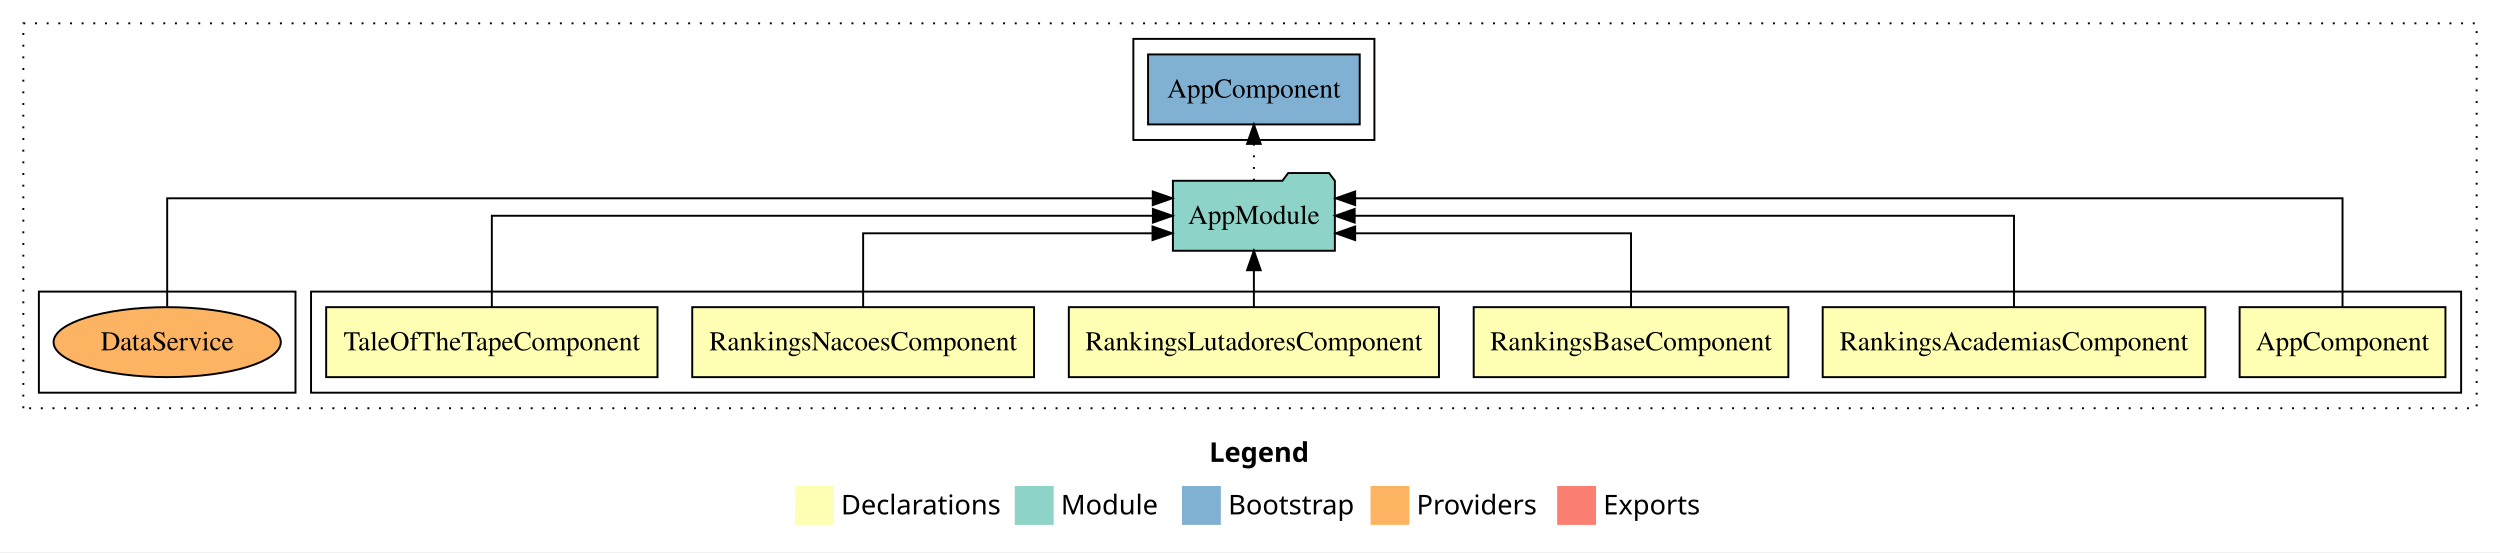
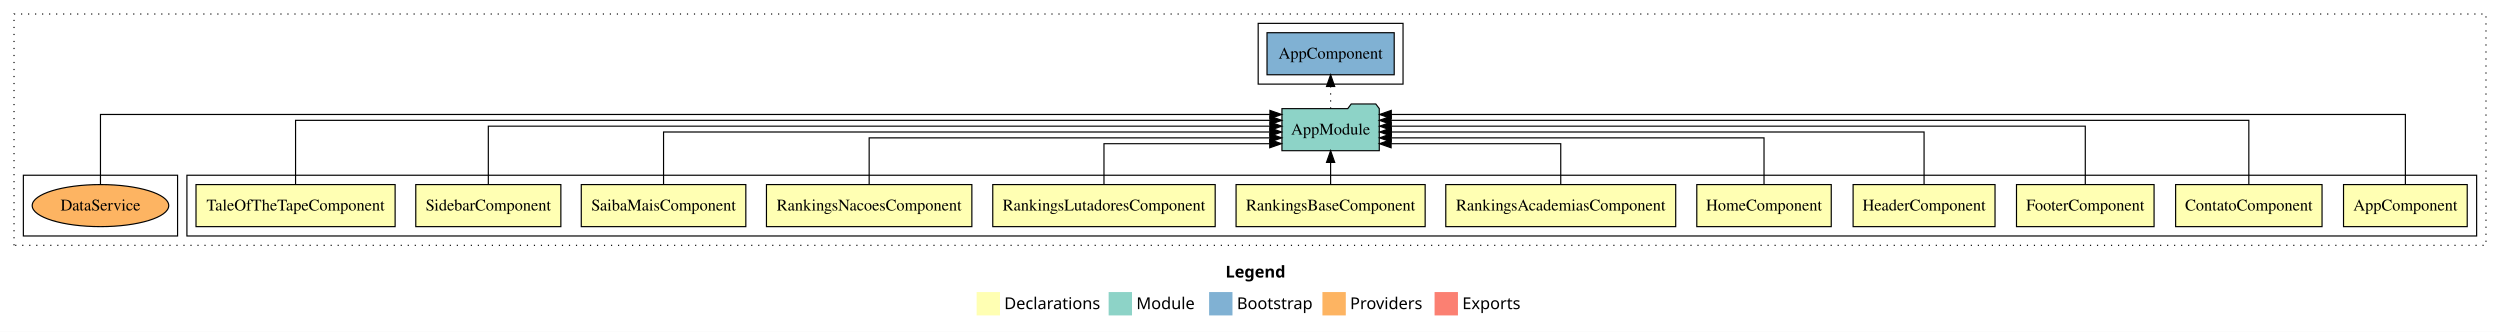
- <svg xmlns="http://www.w3.org/2000/svg" width="1286pt" height="284pt" viewBox="0.00 0.00 1286.00 284.00">
+ <svg xmlns="http://www.w3.org/2000/svg" width="2140pt" height="284pt" viewBox="0.00 0.00 2140.00 284.00">
  <g id="graph0" class="graph" transform="scale(1 1) rotate(0) translate(4 280)">
-     <polygon fill="#ffffff" stroke="transparent" points="-4,4 -4,-280 1282,-280 1282,4 -4,4" />
-     <text text-anchor="start" x="618.009" y="-42.4" font-family="sans-serif" font-weight="bold" font-size="14.00" fill="#000000">Legend</text>
-     <polygon fill="#ffffb3" stroke="transparent" points="405,-10 405,-30 425,-30 425,-10 405,-10" />
-     <text text-anchor="start" x="428.629" y="-15.4" font-family="sans-serif" font-size="14.00" fill="#000000">  Declarations</text>
-     <polygon fill="#8dd3c7" stroke="transparent" points="518,-10 518,-30 538,-30 538,-10 518,-10" />
-     <text text-anchor="start" x="541.725" y="-15.4" font-family="sans-serif" font-size="14.00" fill="#000000">  Module</text>
-     <polygon fill="#80b1d3" stroke="transparent" points="604,-10 604,-30 624,-30 624,-10 604,-10" />
-     <text text-anchor="start" x="627.781" y="-15.4" font-family="sans-serif" font-size="14.00" fill="#000000">  Bootstrap</text>
-     <polygon fill="#fdb462" stroke="transparent" points="701,-10 701,-30 721,-30 721,-10 701,-10" />
-     <text text-anchor="start" x="724.673" y="-15.4" font-family="sans-serif" font-size="14.00" fill="#000000">  Providers</text>
-     <polygon fill="#fb8072" stroke="transparent" points="797,-10 797,-30 817,-30 817,-10 797,-10" />
-     <text text-anchor="start" x="820.726" y="-15.4" font-family="sans-serif" font-size="14.00" fill="#000000">  Exports</text>
+     <polygon fill="#ffffff" stroke="transparent" points="-4,4 -4,-280 2136,-280 2136,4 -4,4" />
+     <text text-anchor="start" x="1045.009" y="-42.4" font-family="sans-serif" font-weight="bold" font-size="14.00" fill="#000000">Legend</text>
+     <polygon fill="#ffffb3" stroke="transparent" points="832,-10 832,-30 852,-30 852,-10 832,-10" />
+     <text text-anchor="start" x="855.629" y="-15.4" font-family="sans-serif" font-size="14.00" fill="#000000">  Declarations</text>
+     <polygon fill="#8dd3c7" stroke="transparent" points="945,-10 945,-30 965,-30 965,-10 945,-10" />
+     <text text-anchor="start" x="968.725" y="-15.4" font-family="sans-serif" font-size="14.00" fill="#000000">  Module</text>
+     <polygon fill="#80b1d3" stroke="transparent" points="1031,-10 1031,-30 1051,-30 1051,-10 1031,-10" />
+     <text text-anchor="start" x="1054.781" y="-15.4" font-family="sans-serif" font-size="14.00" fill="#000000">  Bootstrap</text>
+     <polygon fill="#fdb462" stroke="transparent" points="1128,-10 1128,-30 1148,-30 1148,-10 1128,-10" />
+     <text text-anchor="start" x="1151.673" y="-15.4" font-family="sans-serif" font-size="14.00" fill="#000000">  Providers</text>
+     <polygon fill="#fb8072" stroke="transparent" points="1224,-10 1224,-30 1244,-30 1244,-10 1224,-10" />
+     <text text-anchor="start" x="1247.726" y="-15.4" font-family="sans-serif" font-size="14.00" fill="#000000">  Exports</text>
    <g id="clust1" class="cluster">
-       <polygon fill="none" stroke="#000000" stroke-dasharray="1,5" points="8,-70 8,-268 1270,-268 1270,-70 8,-70" />
+       <polygon fill="none" stroke="#000000" stroke-dasharray="1,5" points="8,-70 8,-268 2124,-268 2124,-70 8,-70" />
    </g>
    <g id="clust2" class="cluster">
-       <polygon fill="none" stroke="#000000" points="156,-78 156,-130 1262,-130 1262,-78 156,-78" />
+       <polygon fill="none" stroke="#000000" points="156,-78 156,-130 2116,-130 2116,-78 156,-78" />
    </g>
-     <g id="clust11" class="cluster">
-       <polygon fill="none" stroke="#000000" points="579,-208 579,-260 703,-260 703,-208 579,-208" />
+     <g id="clust17" class="cluster">
+       <polygon fill="none" stroke="#000000" points="1073,-208 1073,-260 1197,-260 1197,-208 1073,-208" />
    </g>
-     <g id="clust12" class="cluster">
+     <g id="clust18" class="cluster">
      <polygon fill="none" stroke="#000000" points="16,-78 16,-130 148,-130 148,-78 16,-78" />
    </g>
    <g id="node1" class="node">
-       <polygon fill="#ffffb3" stroke="#000000" points="1253.94,-122 1148.06,-122 1148.06,-86 1253.94,-86 1253.94,-122" />
-       <text text-anchor="middle" x="1201" y="-99.8" font-family="Times,serif" font-size="14.00" fill="#000000">AppComponent</text>
+       <polygon fill="#ffffb3" stroke="#000000" points="2107.94,-122 2002.06,-122 2002.06,-86 2107.94,-86 2107.94,-122" />
+       <text text-anchor="middle" x="2055" y="-99.8" font-family="Times,serif" font-size="14.00" fill="#000000">AppComponent</text>
+     </g>
+     <g id="node13" class="node">
+       <polygon fill="#8dd3c7" stroke="#000000" points="1176.657,-187 1173.657,-191 1152.657,-191 1149.657,-187 1093.343,-187 1093.343,-151 1176.657,-151 1176.657,-187" />
+       <text text-anchor="middle" x="1135" y="-164.8" font-family="Times,serif" font-size="14.00" fill="#000000">AppModule</text>
+     </g>
+     <g id="edge1" class="edge">
+       <path fill="none" stroke="#000000" d="M2055,-122.091C2055,-145.133 2055,-182 2055,-182 2055,-182 1186.921,-182 1186.921,-182" />
+       <polygon fill="#000000" stroke="#000000" points="1186.921,-178.5 1176.921,-182 1186.921,-185.5 1186.921,-178.5" />
+     </g>
+     <g id="node2" class="node">
+       <polygon fill="#ffffb3" stroke="#000000" points="1983.665,-122 1858.335,-122 1858.335,-86 1983.665,-86 1983.665,-122" />
+       <text text-anchor="middle" x="1921" y="-99.8" font-family="Times,serif" font-size="14.00" fill="#000000">ContatoComponent</text>
+     </g>
+     <g id="edge2" class="edge">
+       <path fill="none" stroke="#000000" d="M1921,-122.045C1921,-143.662 1921,-177 1921,-177 1921,-177 1186.704,-177 1186.704,-177" />
+       <polygon fill="#000000" stroke="#000000" points="1186.704,-173.5 1176.704,-177 1186.704,-180.5 1186.704,-173.5" />
+     </g>
+     <g id="node3" class="node">
+       <polygon fill="#ffffb3" stroke="#000000" points="1839.881,-122 1722.119,-122 1722.119,-86 1839.881,-86 1839.881,-122" />
+       <text text-anchor="middle" x="1781" y="-99.8" font-family="Times,serif" font-size="14.00" fill="#000000">FooterComponent</text>
+     </g>
+     <g id="edge3" class="edge">
+       <path fill="none" stroke="#000000" d="M1781,-122.223C1781,-142.365 1781,-172 1781,-172 1781,-172 1186.888,-172 1186.888,-172" />
+       <polygon fill="#000000" stroke="#000000" points="1186.888,-168.5 1176.888,-172 1186.888,-175.5 1186.888,-168.5" />
+     </g>
+     <g id="node4" class="node">
+       <polygon fill="#ffffb3" stroke="#000000" points="1703.744,-122 1582.256,-122 1582.256,-86 1703.744,-86 1703.744,-122" />
+       <text text-anchor="middle" x="1643" y="-99.8" font-family="Times,serif" font-size="14.00" fill="#000000">HeaderComponent</text>
+     </g>
+     <g id="edge4" class="edge">
+       <path fill="none" stroke="#000000" d="M1643,-122.222C1643,-140.828 1643,-167 1643,-167 1643,-167 1187.004,-167 1187.004,-167" />
+       <polygon fill="#000000" stroke="#000000" points="1187.004,-163.5 1177.004,-167 1187.004,-170.5 1187.004,-163.5" />
+     </g>
+     <g id="node5" class="node">
+       <polygon fill="#ffffb3" stroke="#000000" points="1563.545,-122 1448.455,-122 1448.455,-86 1563.545,-86 1563.545,-122" />
+       <text text-anchor="middle" x="1506" y="-99.8" font-family="Times,serif" font-size="14.00" fill="#000000">HomeComponent</text>
+     </g>
+     <g id="edge5" class="edge">
+       <path fill="none" stroke="#000000" d="M1506,-122.034C1506,-139.06 1506,-162 1506,-162 1506,-162 1186.837,-162 1186.837,-162" />
+       <polygon fill="#000000" stroke="#000000" points="1186.837,-158.5 1176.837,-162 1186.837,-165.5 1186.837,-158.5" />
+     </g>
+     <g id="node6" class="node">
+       <polygon fill="#ffffb3" stroke="#000000" points="1430.41,-122 1233.59,-122 1233.59,-86 1430.41,-86 1430.41,-122" />
+       <text text-anchor="middle" x="1332" y="-99.8" font-family="Times,serif" font-size="14.00" fill="#000000">RankingsAcademiasComponent</text>
+     </g>
+     <g id="edge6" class="edge">
+       <path fill="none" stroke="#000000" d="M1332,-122.24C1332,-137.571 1332,-157 1332,-157 1332,-157 1186.779,-157 1186.779,-157" />
+       <polygon fill="#000000" stroke="#000000" points="1186.779,-153.5 1176.779,-157 1186.779,-160.5 1186.779,-153.5" />
    </g>
    <g id="node7" class="node">
-       <polygon fill="#8dd3c7" stroke="#000000" points="682.657,-187 679.657,-191 658.657,-191 655.657,-187 599.343,-187 599.343,-151 682.657,-151 682.657,-187" />
-       <text text-anchor="middle" x="641" y="-164.8" font-family="Times,serif" font-size="14.00" fill="#000000">AppModule</text>
+       <polygon fill="#ffffb3" stroke="#000000" points="1215.93,-122 1054.07,-122 1054.07,-86 1215.93,-86 1215.93,-122" />
+       <text text-anchor="middle" x="1135" y="-99.8" font-family="Times,serif" font-size="14.00" fill="#000000">RankingsBaseComponent</text>
    </g>
-     <g id="edge1" class="edge">
-       <path fill="none" stroke="#000000" d="M1201,-122.292C1201,-144.206 1201,-178 1201,-178 1201,-178 693.091,-178 693.091,-178" />
-       <polygon fill="#000000" stroke="#000000" points="693.091,-174.5 683.091,-178 693.091,-181.5 693.091,-174.5" />
+     <g id="edge7" class="edge">
+       <path fill="none" stroke="#000000" d="M1135,-122.106C1135,-122.106 1135,-140.991 1135,-140.991" />
+       <polygon fill="#000000" stroke="#000000" points="1131.5,-140.991 1135,-150.991 1138.5,-140.991 1131.5,-140.991" />
    </g>
-     <g id="node2" class="node">
-       <polygon fill="#ffffb3" stroke="#000000" points="1130.41,-122 933.59,-122 933.59,-86 1130.41,-86 1130.41,-122" />
-       <text text-anchor="middle" x="1032" y="-99.8" font-family="Times,serif" font-size="14.00" fill="#000000">RankingsAcademiasComponent</text>
+     <g id="node8" class="node">
+       <polygon fill="#ffffb3" stroke="#000000" points="1036.197,-122 845.803,-122 845.803,-86 1036.197,-86 1036.197,-122" />
+       <text text-anchor="middle" x="941" y="-99.8" font-family="Times,serif" font-size="14.00" fill="#000000">RankingsLutadoresComponent</text>
    </g>
-     <g id="edge2" class="edge">
-       <path fill="none" stroke="#000000" d="M1032,-122.106C1032,-141.339 1032,-169 1032,-169 1032,-169 692.844,-169 692.844,-169" />
-       <polygon fill="#000000" stroke="#000000" points="692.844,-165.5 682.844,-169 692.844,-172.5 692.844,-165.5" />
+     <g id="edge8" class="edge">
+       <path fill="none" stroke="#000000" d="M941,-122.24C941,-137.571 941,-157 941,-157 941,-157 1082.905,-157 1082.905,-157" />
+       <polygon fill="#000000" stroke="#000000" points="1082.905,-160.5 1092.905,-157 1082.905,-153.5 1082.905,-160.5" />
    </g>
-     <g id="node3" class="node">
-       <polygon fill="#ffffb3" stroke="#000000" points="915.93,-122 754.07,-122 754.07,-86 915.93,-86 915.93,-122" />
-       <text text-anchor="middle" x="835" y="-99.8" font-family="Times,serif" font-size="14.00" fill="#000000">RankingsBaseComponent</text>
+     <g id="node9" class="node">
+       <polygon fill="#ffffb3" stroke="#000000" points="827.914,-122 652.086,-122 652.086,-86 827.914,-86 827.914,-122" />
+       <text text-anchor="middle" x="740" y="-99.8" font-family="Times,serif" font-size="14.00" fill="#000000">RankingsNacoesComponent</text>
    </g>
-     <g id="edge3" class="edge">
-       <path fill="none" stroke="#000000" d="M835,-122.027C835,-138.398 835,-160 835,-160 835,-160 693.095,-160 693.095,-160" />
-       <polygon fill="#000000" stroke="#000000" points="693.095,-156.5 683.095,-160 693.095,-163.5 693.095,-156.5" />
+     <g id="edge9" class="edge">
+       <path fill="none" stroke="#000000" d="M740,-122.034C740,-139.06 740,-162 740,-162 740,-162 1083.102,-162 1083.102,-162" />
+       <polygon fill="#000000" stroke="#000000" points="1083.102,-165.5 1093.102,-162 1083.102,-158.5 1083.102,-165.5" />
    </g>
-     <g id="node4" class="node">
-       <polygon fill="#ffffb3" stroke="#000000" points="736.197,-122 545.803,-122 545.803,-86 736.197,-86 736.197,-122" />
-       <text text-anchor="middle" x="641" y="-99.8" font-family="Times,serif" font-size="14.00" fill="#000000">RankingsLutadoresComponent</text>
+     <g id="node10" class="node">
+       <polygon fill="#ffffb3" stroke="#000000" points="634.43,-122 493.57,-122 493.57,-86 634.43,-86 634.43,-122" />
+       <text text-anchor="middle" x="564" y="-99.8" font-family="Times,serif" font-size="14.00" fill="#000000">SaibaMaisComponent</text>
    </g>
-     <g id="edge4" class="edge">
-       <path fill="none" stroke="#000000" d="M641,-122.106C641,-122.106 641,-140.991 641,-140.991" />
-       <polygon fill="#000000" stroke="#000000" points="637.5,-140.991 641,-150.991 644.5,-140.991 637.5,-140.991" />
+     <g id="edge10" class="edge">
+       <path fill="none" stroke="#000000" d="M564,-122.222C564,-140.828 564,-167 564,-167 564,-167 1083.013,-167 1083.013,-167" />
+       <polygon fill="#000000" stroke="#000000" points="1083.013,-170.5 1093.013,-167 1083.013,-163.5 1083.013,-170.5" />
    </g>
-     <g id="node5" class="node">
-       <polygon fill="#ffffb3" stroke="#000000" points="527.914,-122 352.086,-122 352.086,-86 527.914,-86 527.914,-122" />
-       <text text-anchor="middle" x="440" y="-99.8" font-family="Times,serif" font-size="14.00" fill="#000000">RankingsNacoesComponent</text>
+     <g id="node11" class="node">
+       <polygon fill="#ffffb3" stroke="#000000" points="476.095,-122 351.905,-122 351.905,-86 476.095,-86 476.095,-122" />
+       <text text-anchor="middle" x="414" y="-99.8" font-family="Times,serif" font-size="14.00" fill="#000000">SidebarComponent</text>
    </g>
-     <g id="edge5" class="edge">
-       <path fill="none" stroke="#000000" d="M440,-122.027C440,-138.398 440,-160 440,-160 440,-160 588.864,-160 588.864,-160" />
-       <polygon fill="#000000" stroke="#000000" points="588.864,-163.5 598.864,-160 588.864,-156.5 588.864,-163.5" />
+     <g id="edge11" class="edge">
+       <path fill="none" stroke="#000000" d="M414,-122.223C414,-142.365 414,-172 414,-172 414,-172 1083.12,-172 1083.12,-172" />
+       <polygon fill="#000000" stroke="#000000" points="1083.12,-175.5 1093.12,-172 1083.12,-168.5 1083.12,-175.5" />
    </g>
-     <g id="node6" class="node">
+     <g id="node12" class="node">
      <polygon fill="#ffffb3" stroke="#000000" points="334.221,-122 163.779,-122 163.779,-86 334.221,-86 334.221,-122" />
      <text text-anchor="middle" x="249" y="-99.8" font-family="Times,serif" font-size="14.00" fill="#000000">TaleOfTheTapeComponent</text>
    </g>
-     <g id="edge6" class="edge">
-       <path fill="none" stroke="#000000" d="M249,-122.106C249,-141.339 249,-169 249,-169 249,-169 589.049,-169 589.049,-169" />
-       <polygon fill="#000000" stroke="#000000" points="589.049,-172.5 599.049,-169 589.049,-165.5 589.049,-172.5" />
+     <g id="edge12" class="edge">
+       <path fill="none" stroke="#000000" d="M249,-122.045C249,-143.662 249,-177 249,-177 249,-177 1083.159,-177 1083.159,-177" />
+       <polygon fill="#000000" stroke="#000000" points="1083.159,-180.5 1093.159,-177 1083.159,-173.5 1083.159,-180.5" />
    </g>
-     <g id="node8" class="node">
-       <polygon fill="#80b1d3" stroke="#000000" points="695.439,-252 586.561,-252 586.561,-216 695.439,-216 695.439,-252" />
-       <text text-anchor="middle" x="641" y="-229.8" font-family="Times,serif" font-size="14.00" fill="#000000">AppComponent </text>
+     <g id="node14" class="node">
+       <polygon fill="#80b1d3" stroke="#000000" points="1189.439,-252 1080.561,-252 1080.561,-216 1189.439,-216 1189.439,-252" />
+       <text text-anchor="middle" x="1135" y="-229.8" font-family="Times,serif" font-size="14.00" fill="#000000">AppComponent </text>
    </g>
-     <g id="edge7" class="edge">
-       <path fill="none" stroke="#000000" stroke-dasharray="1,5" d="M641,-187.106C641,-187.106 641,-205.991 641,-205.991" />
-       <polygon fill="#000000" stroke="#000000" points="637.5,-205.991 641,-215.991 644.5,-205.991 637.5,-205.991" />
+     <g id="edge13" class="edge">
+       <path fill="none" stroke="#000000" stroke-dasharray="1,5" d="M1135,-187.106C1135,-187.106 1135,-205.991 1135,-205.991" />
+       <polygon fill="#000000" stroke="#000000" points="1131.5,-205.991 1135,-215.991 1138.5,-205.991 1131.5,-205.991" />
    </g>
-     <g id="node9" class="node">
+     <g id="node15" class="node">
      <ellipse fill="#fdb462" stroke="#000000" cx="82" cy="-104" rx="58.441" ry="18" />
      <text text-anchor="middle" x="82" y="-99.8" font-family="Times,serif" font-size="14.00" fill="#000000">DataService</text>
    </g>
-     <g id="edge8" class="edge">
-       <path fill="none" stroke="#000000" d="M82,-122.292C82,-144.206 82,-178 82,-178 82,-178 588.984,-178 588.984,-178" />
-       <polygon fill="#000000" stroke="#000000" points="588.984,-181.5 598.984,-178 588.984,-174.5 588.984,-181.5" />
+     <g id="edge14" class="edge">
+       <path fill="none" stroke="#000000" d="M82,-122.091C82,-145.133 82,-182 82,-182 82,-182 1083.071,-182 1083.071,-182" />
+       <polygon fill="#000000" stroke="#000000" points="1083.071,-185.5 1093.071,-182 1083.071,-178.5 1083.071,-185.5" />
    </g>
  </g>
</svg>
